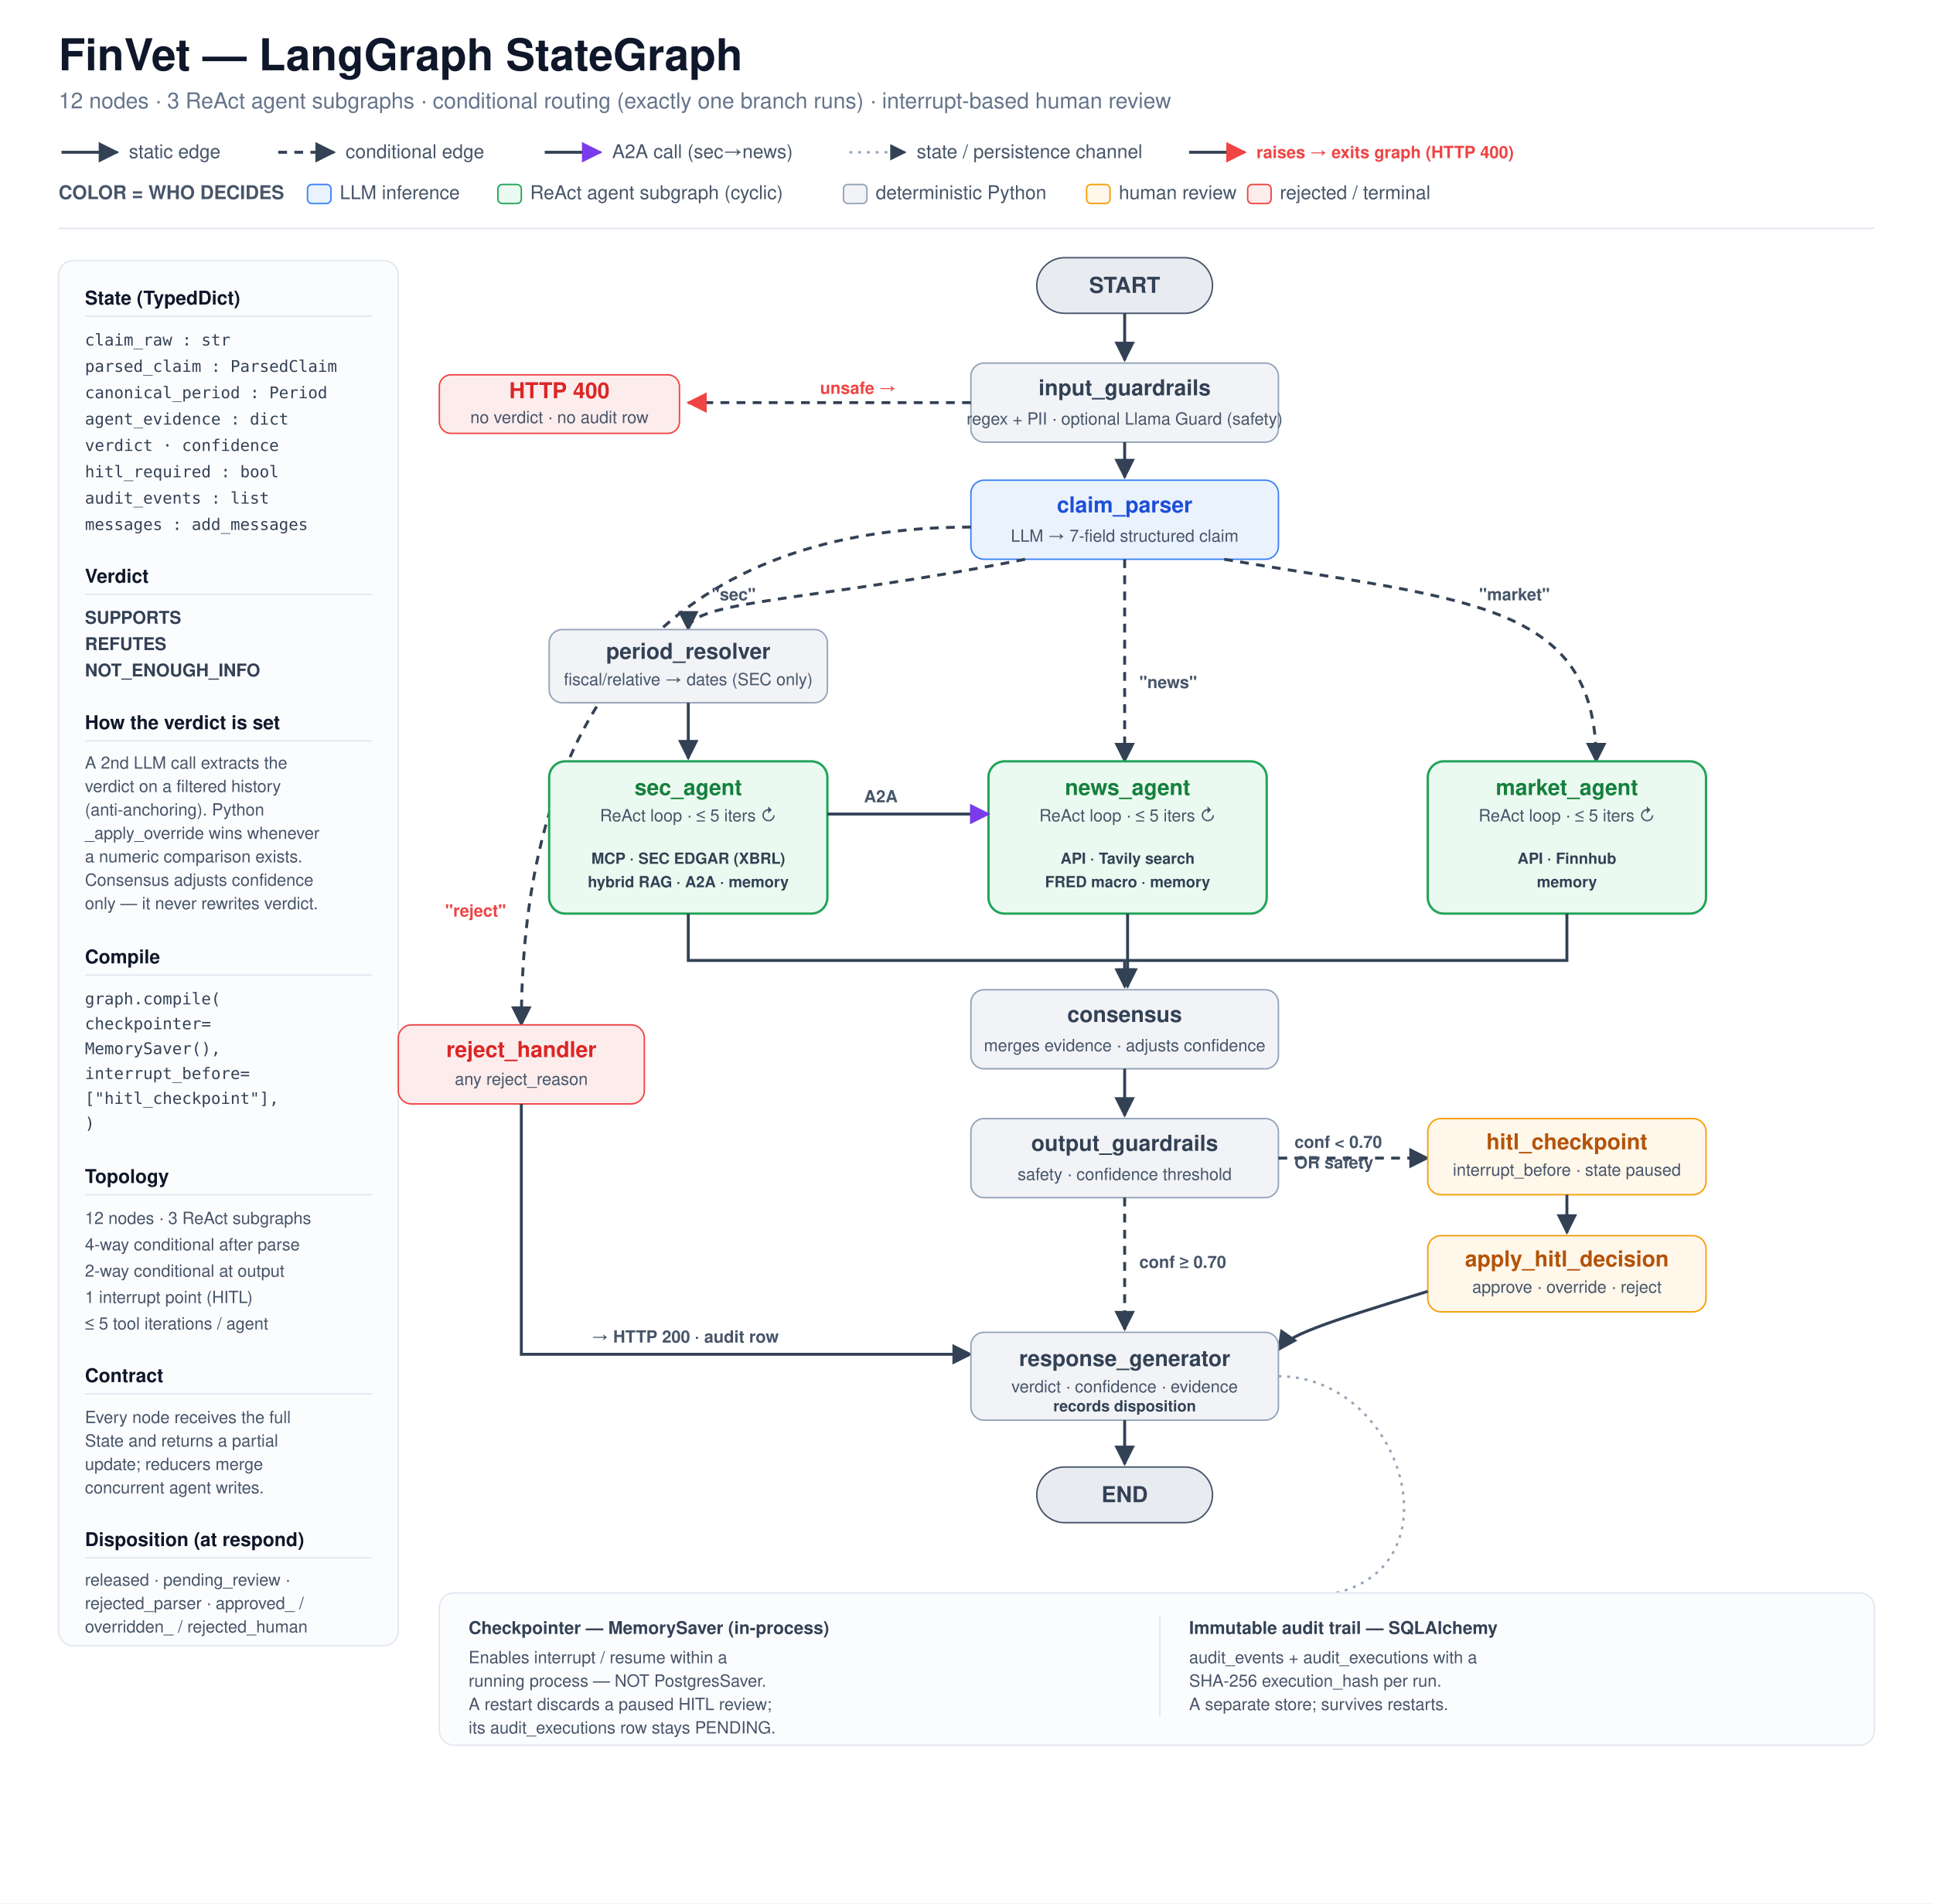
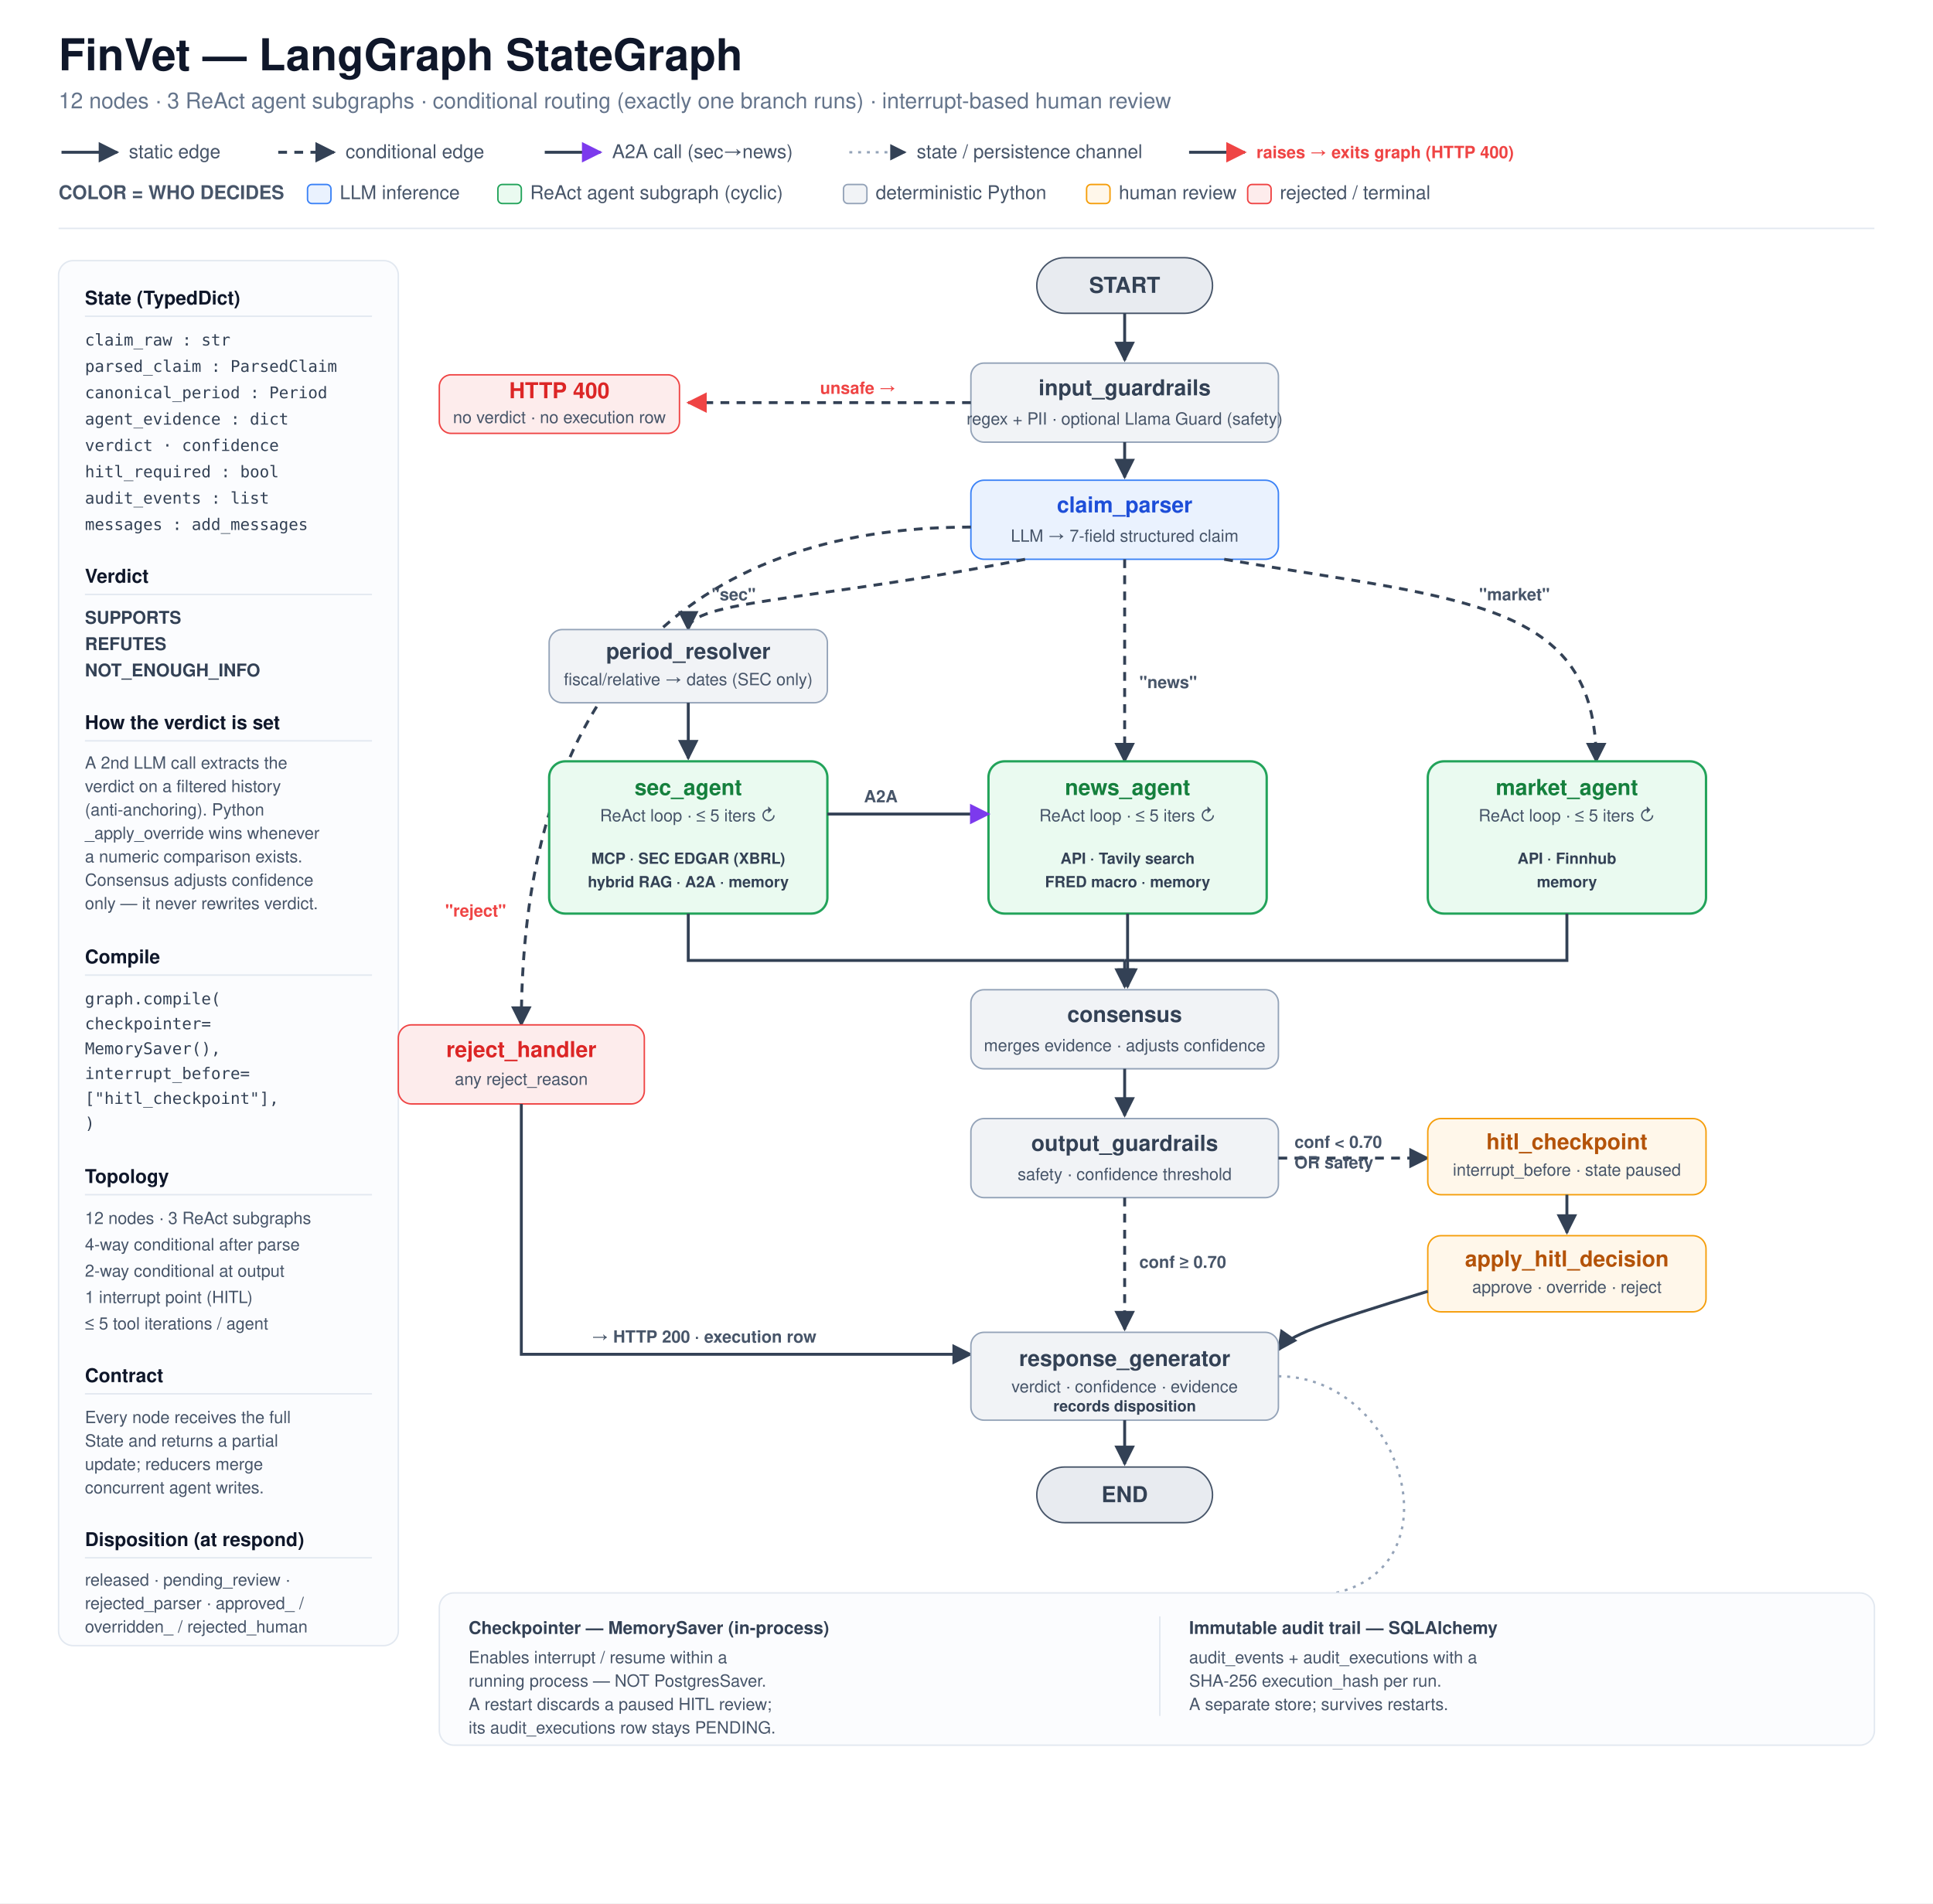
<svg xmlns="http://www.w3.org/2000/svg" viewBox="0 0 1320 1300" font-family="'Segoe UI',system-ui,-apple-system,Helvetica,Arial,sans-serif">
  <defs>
    <marker id="arr" viewBox="0 0 10 10" refX="9" refY="5" markerWidth="7" markerHeight="7" orient="auto-start-reverse">
      <path d="M0,0 L10,5 L0,10 z" fill="#334155" />
    </marker>
    <marker id="arrRed" viewBox="0 0 10 10" refX="9" refY="5" markerWidth="7" markerHeight="7" orient="auto-start-reverse">
      <path d="M0,0 L10,5 L0,10 z" fill="#ef4444" />
    </marker>
    <marker id="arrA2A" viewBox="0 0 10 10" refX="9" refY="5" markerWidth="7" markerHeight="7" orient="auto-start-reverse">
      <path d="M0,0 L10,5 L0,10 z" fill="#7c3aed" />
    </marker>
    <style>
      .title{font-size:30px;font-weight:800;fill:#0f172a}
      .sub{font-size:15px;fill:#64748b}
      .legk{font-size:13px;fill:#475569;font-weight:600}
      .leg{font-size:13px;fill:#475569}
      .nh{font-size:15px;font-weight:700}
      .ns{font-size:11.5px;fill:#475569}
      .badge{font-size:10.5px;font-weight:600;fill:#334155}
      .elbl{font-size:11.5px;fill:#475569;font-weight:600}
      .elblr{font-size:11.5px;fill:#ef4444;font-weight:600}
      .term{font-size:15px;font-weight:800;fill:#334155}
      .pt{font-size:13px;font-weight:800;fill:#0f172a}
      .pk{font-size:12px;font-weight:700;fill:#334155}
      .pv{font-size:11.5px;fill:#475569}
      .mono{font-size:11px;font-family:ui-monospace,Menlo,Consolas,monospace;fill:#334155}
      .edge{stroke:#334155;stroke-width:2;fill:none}
      .cond{stroke:#334155;stroke-width:2;fill:none;stroke-dasharray:6 5}
      .chan{stroke:#94a3b8;stroke-width:1.6;fill:none;stroke-dasharray:2 4}
    </style>
  </defs>
  <rect x="0" y="0" width="1320" height="1300" fill="#ffffff" />
  <text x="40" y="48" class="title">FinVet — LangGraph StateGraph</text>
  <text x="40" y="74" class="sub">12 nodes · 3 ReAct agent subgraphs · conditional routing (exactly one branch runs) · interrupt-based human review</text>
  <line x1="42" y1="104" x2="80" y2="104" class="edge" marker-end="url(#arr)" />
  <text x="88" y="108" class="leg">static edge</text>
  <line x1="190" y1="104" x2="228" y2="104" class="cond" marker-end="url(#arr)" />
  <text x="236" y="108" class="leg">conditional edge</text>
  <line x1="372" y1="104" x2="410" y2="104" class="edge" stroke="#7c3aed" marker-end="url(#arrA2A)" />
  <text x="418" y="108" class="leg">A2A call (sec→news)</text>
  <line x1="580" y1="104" x2="618" y2="104" class="chan" marker-end="url(#arr)" />
  <text x="626" y="108" class="leg">state / persistence channel</text>
  <line x1="812" y1="104" x2="850" y2="104" class="edge" stroke="#ef4444" marker-end="url(#arrRed)" />
  <text x="858" y="108" class="elblr">raises → exits graph (HTTP 400)</text>
  <text x="40" y="136" class="legk">COLOR = WHO DECIDES</text>
  <rect x="210" y="126" width="16" height="13" rx="3" fill="#eaf2fe" stroke="#3b82f6" />
  <text x="232" y="136" class="leg">LLM inference</text>
  <rect x="340" y="126" width="16" height="13" rx="3" fill="#eafaf0" stroke="#22a35a" />
  <text x="362" y="136" class="leg">ReAct agent subgraph (cyclic)</text>
  <rect x="576" y="126" width="16" height="13" rx="3" fill="#f1f3f6" stroke="#94a3b8" />
  <text x="598" y="136" class="leg">deterministic Python</text>
  <rect x="742" y="126" width="16" height="13" rx="3" fill="#fff7ea" stroke="#f59e0b" />
  <text x="764" y="136" class="leg">human review</text>
  <rect x="852" y="126" width="16" height="13" rx="3" fill="#fdecec" stroke="#ef4444" />
  <text x="874" y="136" class="leg">rejected / terminal</text>
  <line x1="40" y1="156" x2="1280" y2="156" stroke="#e2e8f0" stroke-width="1" />
  <rect x="40" y="178" width="232" height="946" rx="10" fill="#fbfcfe" stroke="#e2e8f0" />
  <text x="58" y="208" class="pt">State (TypedDict)</text>
  <line x1="58" y1="216" x2="254" y2="216" stroke="#e2e8f0" />
  <text x="58" y="236" class="mono">claim_raw : str</text>
  <text x="58" y="254" class="mono">parsed_claim : ParsedClaim</text>
  <text x="58" y="272" class="mono">canonical_period : Period</text>
  <text x="58" y="290" class="mono">agent_evidence : dict</text>
  <text x="58" y="308" class="mono">verdict · confidence</text>
  <text x="58" y="326" class="mono">hitl_required : bool</text>
  <text x="58" y="344" class="mono">audit_events : list</text>
  <text x="58" y="362" class="mono">messages : add_messages</text>
  <text x="58" y="398" class="pt">Verdict</text>
  <line x1="58" y1="406" x2="254" y2="406" stroke="#e2e8f0" />
  <text x="58" y="426" class="pk" fill="#16a34a">SUPPORTS</text>
  <text x="58" y="444" class="pk" fill="#dc2626">REFUTES</text>
  <text x="58" y="462" class="pk" fill="#64748b">NOT_ENOUGH_INFO</text>
  <text x="58" y="498" class="pt">How the verdict is set</text>
  <line x1="58" y1="506" x2="254" y2="506" stroke="#e2e8f0" />
  <text x="58" y="525" class="pv">A 2nd LLM call extracts the</text>
  <text x="58" y="541" class="pv">verdict on a filtered history</text>
  <text x="58" y="557" class="pv">(anti-anchoring). Python</text>
  <text x="58" y="573" class="pv">_apply_override wins whenever</text>
  <text x="58" y="589" class="pv">a numeric comparison exists.</text>
  <text x="58" y="605" class="pv">Consensus adjusts confidence</text>
  <text x="58" y="621" class="pv">only — it never rewrites verdict.</text>
  <text x="58" y="658" class="pt">Compile</text>
  <line x1="58" y1="666" x2="254" y2="666" stroke="#e2e8f0" />
  <text x="58" y="686" class="mono">graph.compile(</text>
  <text x="58" y="703" class="mono">  checkpointer=</text>
  <text x="58" y="720" class="mono">    MemorySaver(),</text>
  <text x="58" y="737" class="mono">  interrupt_before=</text>
  <text x="58" y="754" class="mono">    ["hitl_checkpoint"],</text>
  <text x="58" y="771" class="mono">)</text>
  <text x="58" y="808" class="pt">Topology</text>
  <line x1="58" y1="816" x2="254" y2="816" stroke="#e2e8f0" />
  <text x="58" y="836" class="pv">12 nodes · 3 ReAct subgraphs</text>
  <text x="58" y="854" class="pv">4-way conditional after parse</text>
  <text x="58" y="872" class="pv">2-way conditional at output</text>
  <text x="58" y="890" class="pv">1 interrupt point (HITL)</text>
  <text x="58" y="908" class="pv">≤ 5 tool iterations / agent</text>
  <text x="58" y="944" class="pt">Contract</text>
  <line x1="58" y1="952" x2="254" y2="952" stroke="#e2e8f0" />
  <text x="58" y="972" class="pv">Every node receives the full</text>
  <text x="58" y="988" class="pv">State and returns a partial</text>
  <text x="58" y="1004" class="pv">update; reducers merge</text>
  <text x="58" y="1020" class="pv">concurrent agent writes.</text>
  <text x="58" y="1056" class="pt">Disposition (at respond)</text>
  <line x1="58" y1="1064" x2="254" y2="1064" stroke="#e2e8f0" />
  <text x="58" y="1083" class="pv">released · pending_review ·</text>
  <text x="58" y="1099" class="pv">rejected_parser · approved_ /</text>
  <text x="58" y="1115" class="pv">overridden_ / rejected_human</text>
  <rect x="708" y="176" width="120" height="38" rx="19" fill="#e8ebf0" stroke="#475569" />
  <text x="768" y="200" text-anchor="middle" class="term">START</text>
  <line x1="768" y1="214" x2="768" y2="246" class="edge" marker-end="url(#arr)" />
  <rect x="663" y="248" width="210" height="54" rx="9" fill="#f1f3f6" stroke="#94a3b8" />
  <text x="768" y="270" text-anchor="middle" class="nh" fill="#334155">input_guardrails</text>
  <text x="768" y="290" text-anchor="middle" class="ns">regex + PII · optional Llama Guard (safety)</text>
  <path d="M663,275 H470" class="edge" stroke="#ef4444" stroke-dasharray="6 5" marker-end="url(#arrRed)" />
  <rect x="300" y="256" width="164" height="40" rx="8" fill="#fdecec" stroke="#ef4444" />
  <text x="382" y="272" text-anchor="middle" class="nh" fill="#dc2626" font-size="13">HTTP 400</text>
-   <text x="382" y="289" text-anchor="middle" class="ns" fill="#b91c1c">no verdict · no audit row</text>
+   <text x="382" y="289" text-anchor="middle" class="ns" fill="#b91c1c">no verdict · no execution row</text>
  <text x="560" y="269" class="elblr">unsafe →</text>
  <line x1="768" y1="302" x2="768" y2="326" class="edge" marker-end="url(#arr)" />
  <rect x="663" y="328" width="210" height="54" rx="9" fill="#eaf2fe" stroke="#3b82f6" />
  <text x="768" y="350" text-anchor="middle" class="nh" fill="#1d4ed8">claim_parser</text>
  <text x="768" y="370" text-anchor="middle" class="ns">LLM → 7-field structured claim</text>
  <path d="M700,382 C560,410 470,410 470,430" class="cond" marker-end="url(#arr)" />
  <text x="486" y="410" class="elbl">"sec"</text>
  <path d="M768,382 V520" class="cond" marker-end="url(#arr)" />
  <text x="778" y="470" class="elbl">"news"</text>
  <path d="M836,382 C1000,410 1090,410 1090,520" class="cond" marker-end="url(#arr)" />
  <text x="1010" y="410" class="elbl">"market"</text>
  <path d="M663,360 C470,360 356,470 356,700" class="cond" marker-end="url(#arr)" />
  <rect x="298" y="612" width="58" height="18" rx="4" fill="#ffffff" />
  <text x="304" y="626" class="elblr">"reject"</text>
  <rect x="375" y="430" width="190" height="50" rx="9" fill="#f1f3f6" stroke="#94a3b8" />
  <text x="470" y="450" text-anchor="middle" class="nh" fill="#334155" font-size="14">period_resolver</text>
  <text x="470" y="468" text-anchor="middle" class="ns">fiscal/relative → dates (SEC only)</text>
  <line x1="470" y1="480" x2="470" y2="518" class="edge" marker-end="url(#arr)" />
  <rect x="375" y="520" width="190" height="104" rx="11" fill="#eafaf0" stroke="#22a35a" stroke-width="1.6" />
  <text x="470" y="543" text-anchor="middle" class="nh" fill="#15803d">sec_agent</text>
  <text x="470" y="561" text-anchor="middle" class="ns">ReAct loop · ≤ 5 iters ↻</text>
  <text x="470" y="590" text-anchor="middle" class="badge">MCP · SEC EDGAR (XBRL)</text>
  <text x="470" y="606" text-anchor="middle" class="badge">hybrid RAG · A2A · memory</text>
  <rect x="675" y="520" width="190" height="104" rx="11" fill="#eafaf0" stroke="#22a35a" stroke-width="1.6" />
  <text x="770" y="543" text-anchor="middle" class="nh" fill="#15803d">news_agent</text>
  <text x="770" y="561" text-anchor="middle" class="ns">ReAct loop · ≤ 5 iters ↻</text>
  <text x="770" y="590" text-anchor="middle" class="badge">API · Tavily search</text>
  <text x="770" y="606" text-anchor="middle" class="badge">FRED macro · memory</text>
  <rect x="975" y="520" width="190" height="104" rx="11" fill="#eafaf0" stroke="#22a35a" stroke-width="1.6" />
  <text x="1070" y="543" text-anchor="middle" class="nh" fill="#15803d">market_agent</text>
  <text x="1070" y="561" text-anchor="middle" class="ns">ReAct loop · ≤ 5 iters ↻</text>
  <text x="1070" y="590" text-anchor="middle" class="badge">API · Finnhub</text>
  <text x="1070" y="606" text-anchor="middle" class="badge">memory</text>
  <line x1="565" y1="556" x2="675" y2="556" class="edge" stroke="#7c3aed" marker-end="url(#arrA2A)" />
  <text x="590" y="548" class="elbl" fill="#7c3aed">A2A</text>
  <path d="M470,624 V656 H768" class="edge" />
  <path d="M1070,624 V656 H768" class="edge" />
  <path d="M770,624 V674" class="edge" marker-end="url(#arr)" />
  <line x1="768" y1="656" x2="768" y2="674" class="edge" marker-end="url(#arr)" />
  <rect x="663" y="676" width="210" height="54" rx="9" fill="#f1f3f6" stroke="#94a3b8" />
  <text x="768" y="698" text-anchor="middle" class="nh" fill="#334155">consensus</text>
  <text x="768" y="718" text-anchor="middle" class="ns">merges evidence · adjusts confidence</text>
  <line x1="768" y1="730" x2="768" y2="762" class="edge" marker-end="url(#arr)" />
  <rect x="663" y="764" width="210" height="54" rx="9" fill="#f1f3f6" stroke="#94a3b8" />
  <text x="768" y="786" text-anchor="middle" class="nh" fill="#334155">output_guardrails</text>
  <text x="768" y="806" text-anchor="middle" class="ns">safety · confidence threshold</text>
  <path d="M873,791 H975" class="cond" marker-end="url(#arr)" />
  <text x="884" y="784" class="elbl">conf &lt; 0.70</text>
  <text x="884" y="798" class="elbl">OR safety</text>
  <path d="M768,818 V908" class="cond" marker-end="url(#arr)" />
  <text x="778" y="866" class="elbl">conf ≥ 0.70</text>
  <rect x="975" y="764" width="190" height="52" rx="9" fill="#fff7ea" stroke="#f59e0b" />
  <text x="1070" y="785" text-anchor="middle" class="nh" fill="#b45309" font-size="14">hitl_checkpoint</text>
  <text x="1070" y="803" text-anchor="middle" class="ns">interrupt_before · state paused</text>
  <line x1="1070" y1="816" x2="1070" y2="842" class="edge" marker-end="url(#arr)" />
  <rect x="975" y="844" width="190" height="52" rx="9" fill="#fff7ea" stroke="#f59e0b" />
  <text x="1070" y="865" text-anchor="middle" class="nh" fill="#b45309" font-size="14">apply_hitl_decision</text>
  <text x="1070" y="883" text-anchor="middle" class="ns">approve · override · reject</text>
  <path d="M975,882 C900,905 880,912 873,922" class="edge" marker-end="url(#arr)" />
  <rect x="272" y="700" width="168" height="54" rx="9" fill="#fdecec" stroke="#ef4444" />
  <text x="356" y="722" text-anchor="middle" class="nh" fill="#dc2626" font-size="14">reject_handler</text>
  <text x="356" y="741" text-anchor="middle" class="ns">any reject_reason</text>
  <path d="M356,754 V925 H663" class="edge" marker-end="url(#arr)" />
-   <rect x="398" y="903" width="150" height="18" rx="4" fill="#ffffff" />
-   <text x="404" y="917" class="elbl">→ HTTP 200 · audit row</text>
+   <rect x="398" y="903" width="164" height="18" rx="4" fill="#ffffff" />
+   <text x="404" y="917" class="elbl">→ HTTP 200 · execution row</text>
  <rect x="663" y="910" width="210" height="60" rx="9" fill="#f1f3f6" stroke="#94a3b8" />
  <text x="768" y="933" text-anchor="middle" class="nh" fill="#334155">response_generator</text>
  <text x="768" y="951" text-anchor="middle" class="ns">verdict · confidence · evidence</text>
  <text x="768" y="964" text-anchor="middle" class="badge">records disposition</text>
  <line x1="768" y1="970" x2="768" y2="1000" class="edge" marker-end="url(#arr)" />
  <rect x="708" y="1002" width="120" height="38" rx="19" fill="#e8ebf0" stroke="#475569" />
  <text x="768" y="1026" text-anchor="middle" class="term">END</text>
  <path d="M873,940 C960,940 1000,1080 900,1090" class="chan" />
  <rect x="300" y="1088" width="980" height="104" rx="10" fill="#fbfcfe" stroke="#e2e8f0" />
  <text x="320" y="1116" class="pk" fill="#b45309">Checkpointer — MemorySaver (in-process)</text>
  <text x="320" y="1136" class="pv">Enables interrupt / resume within a</text>
  <text x="320" y="1152" class="pv">running process — NOT PostgresSaver.</text>
  <text x="320" y="1168" class="pv">A restart discards a paused HITL review;</text>
  <text x="320" y="1184" class="pv">its audit_executions row stays PENDING.</text>
  <line x1="792" y1="1104" x2="792" y2="1172" stroke="#e2e8f0" />
  <text x="812" y="1116" class="pk" fill="#334155">Immutable audit trail — SQLAlchemy</text>
  <text x="812" y="1136" class="pv">audit_events + audit_executions with a</text>
  <text x="812" y="1152" class="pv">SHA-256 execution_hash per run.</text>
  <text x="812" y="1168" class="pv">A separate store; survives restarts.</text>
</svg>
